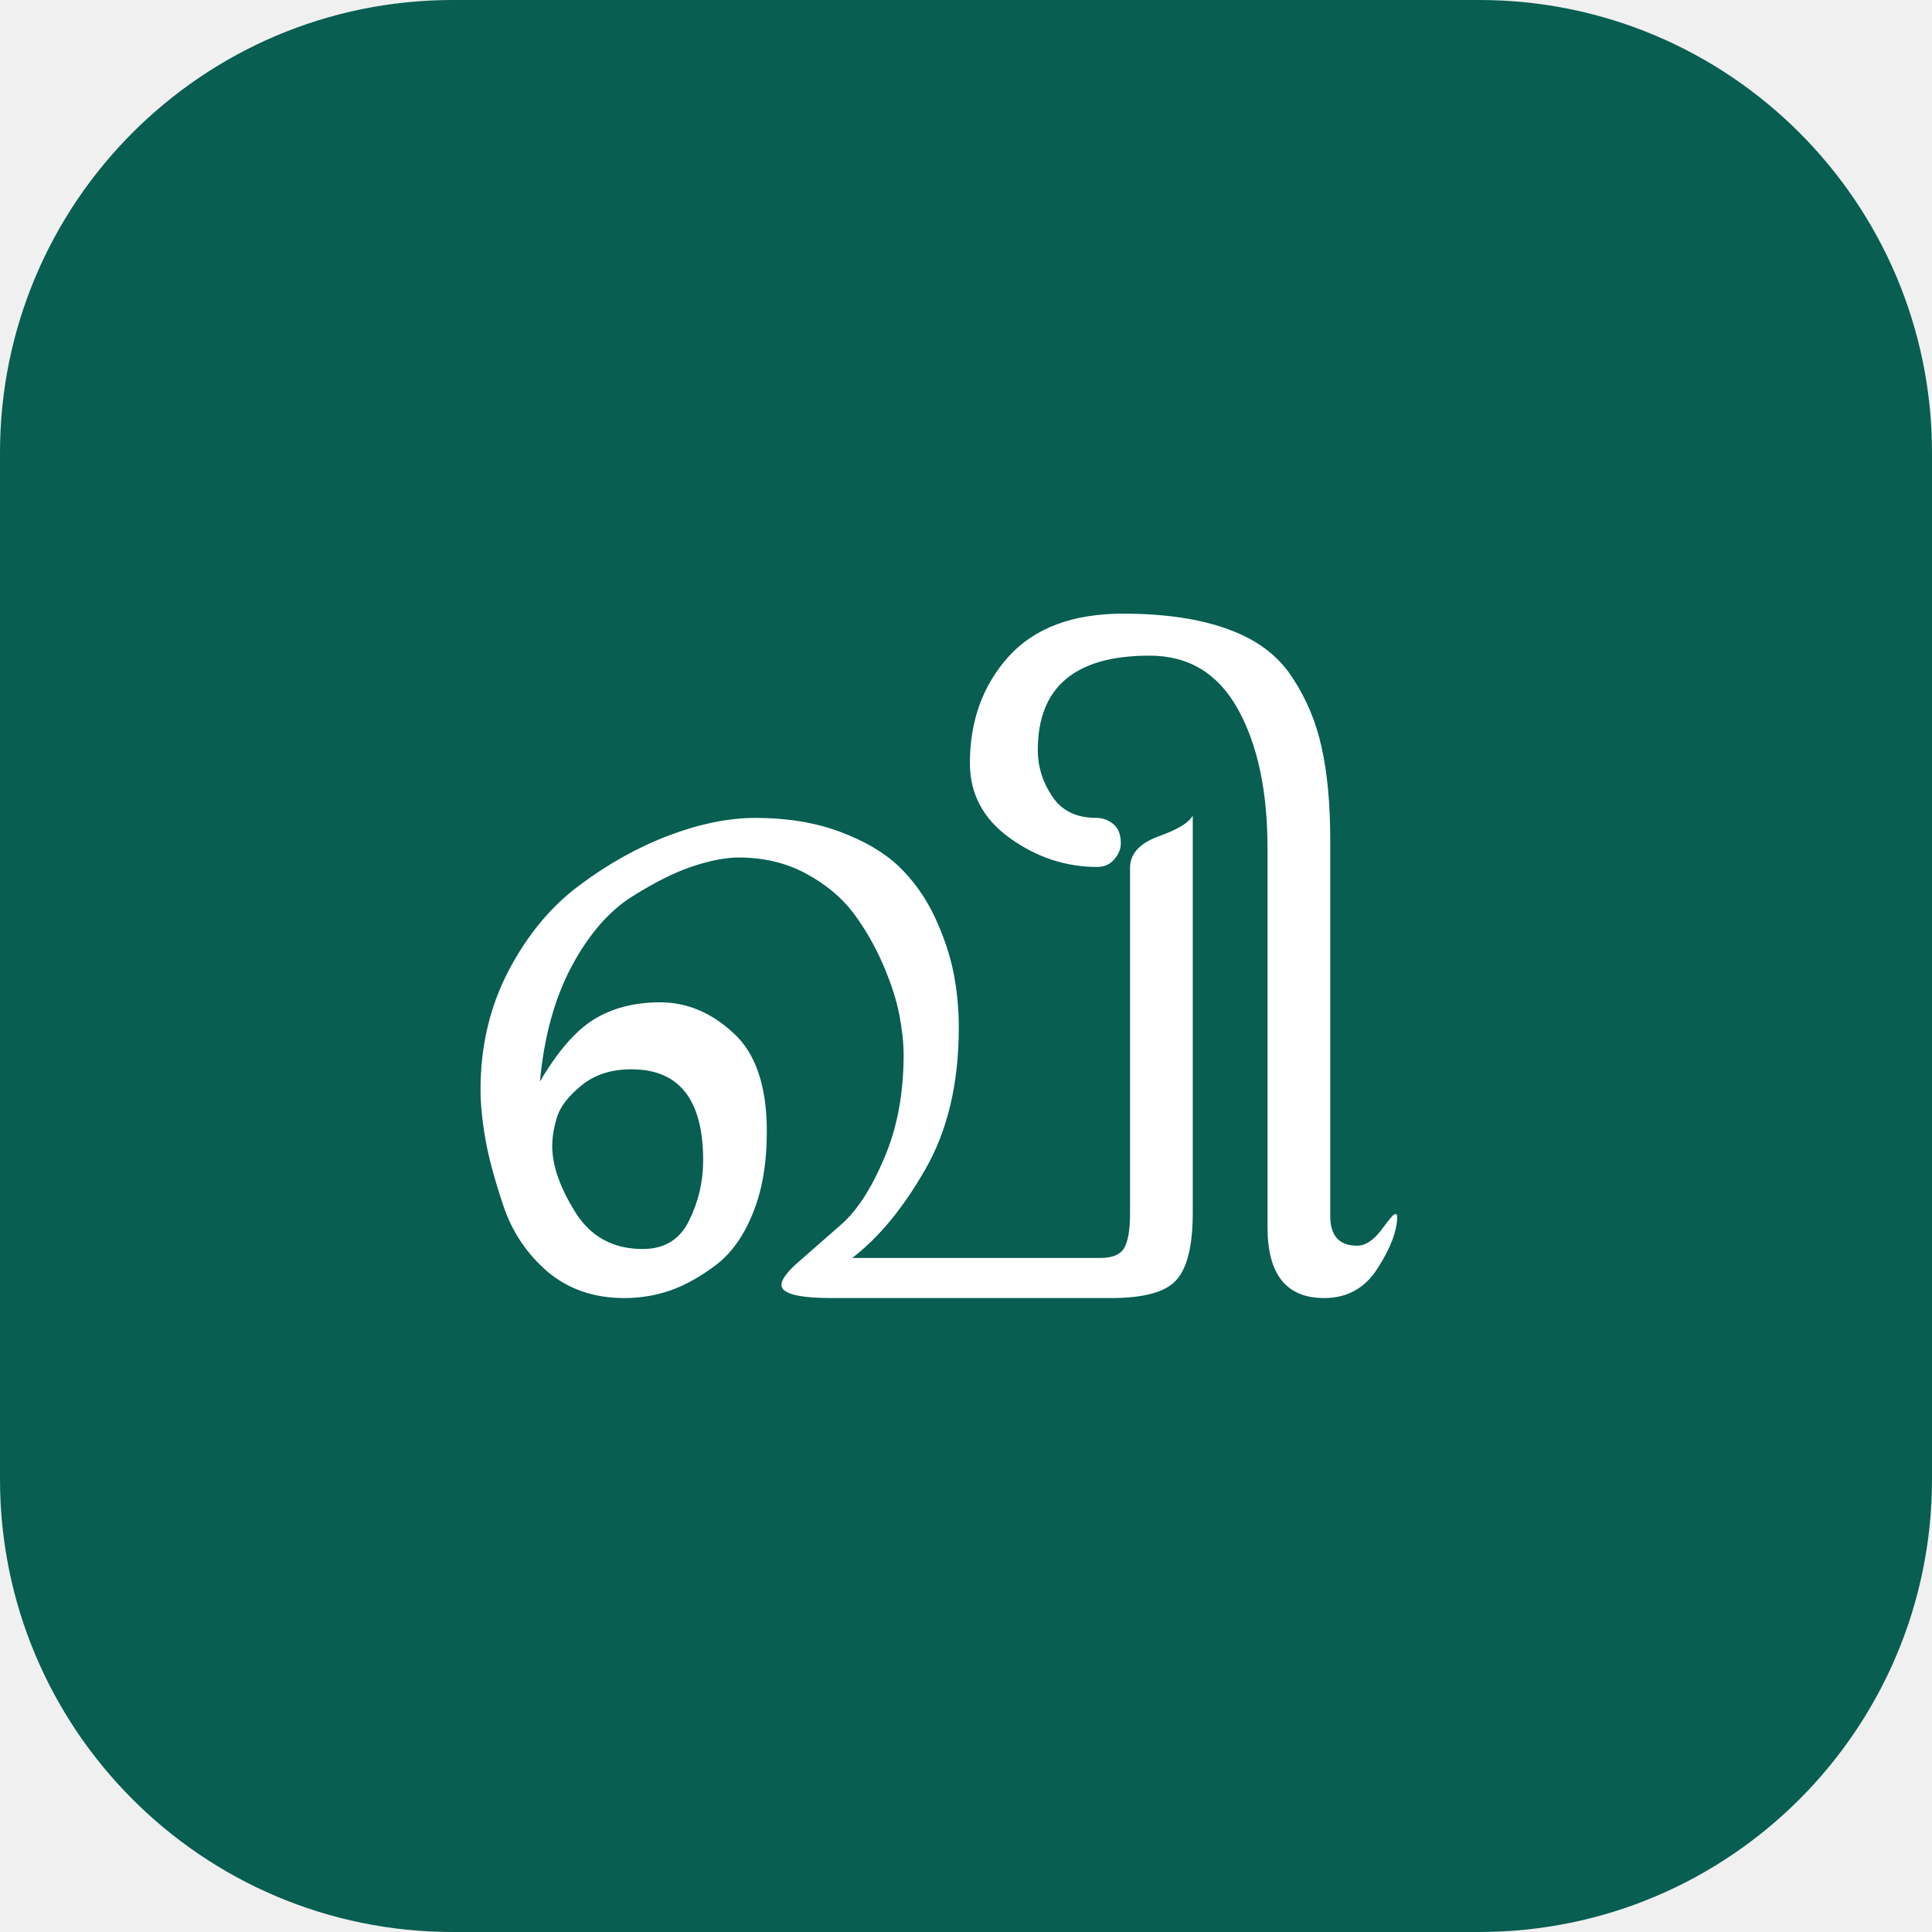
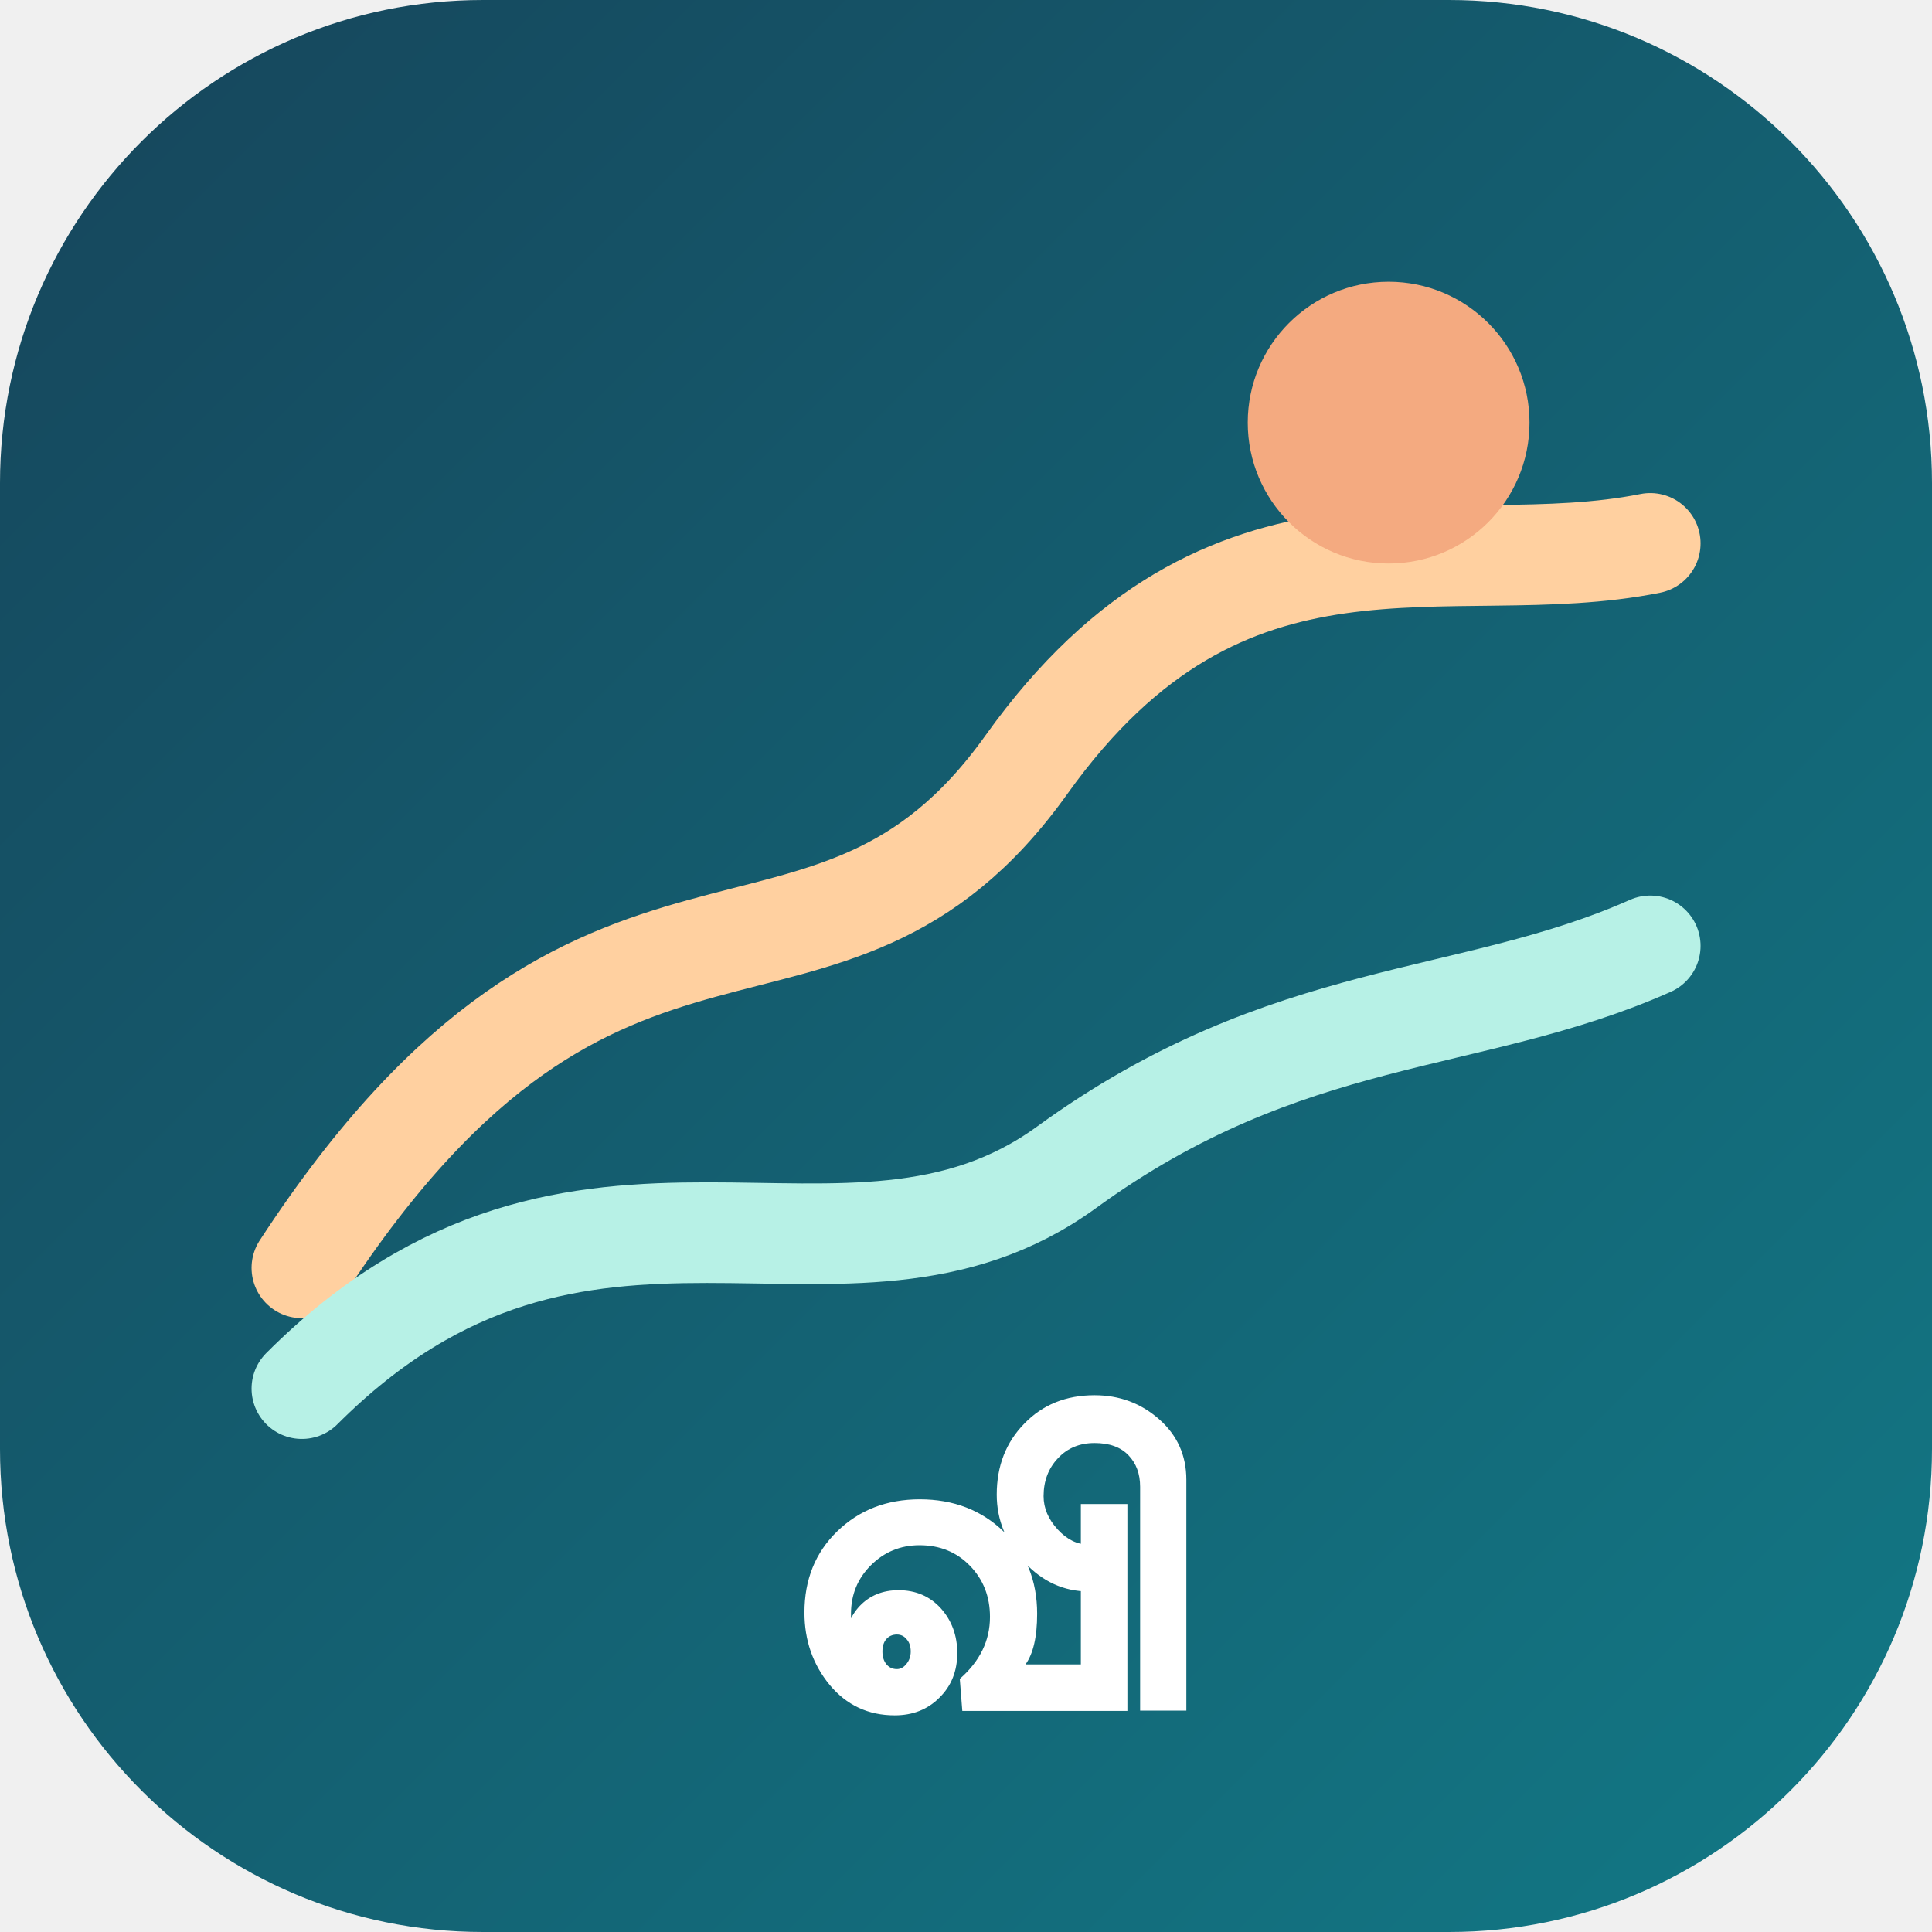
- <svg xmlns="http://www.w3.org/2000/svg" viewBox="0 0 64 64">
-   <rect width="64" height="64" rx="15" fill="#075e51" />
-   <text x="32" y="43" font-size="34" text-anchor="middle" fill="#fff">வி</text>
+ <svg xmlns="http://www.w3.org/2000/svg" width="96" height="96" viewBox="0 0 96 96" role="img" aria-label="VITS Vancouver Island inspired symbol">
+   <defs>
+     <linearGradient id="o" x1="0" x2="1" y1="0" y2="1">
+       <stop stop-color="#16455b" />
+       <stop offset="1" stop-color="#127986" />
+     </linearGradient>
+   </defs>
+   <rect width="96" height="96" rx="24" fill="url(#o)" />
+   <path d="M15 63C30 40 41 52 51 38S72 29 82 27" fill="none" stroke="#ffd0a0" stroke-width="5" stroke-linecap="round" />
+   <path d="M15 69C29 55 42 66 53 58S73 51 82 47" fill="none" stroke="#b7f1e6" stroke-width="5" stroke-linecap="round" />
+   <circle cx="69" cy="21" r="7" fill="#f4aa80" />
+   <text x="48" y="85" text-anchor="middle" font-size="21" font-weight="bold" fill="#fff" font-family="sans-serif">வி</text>
</svg>
